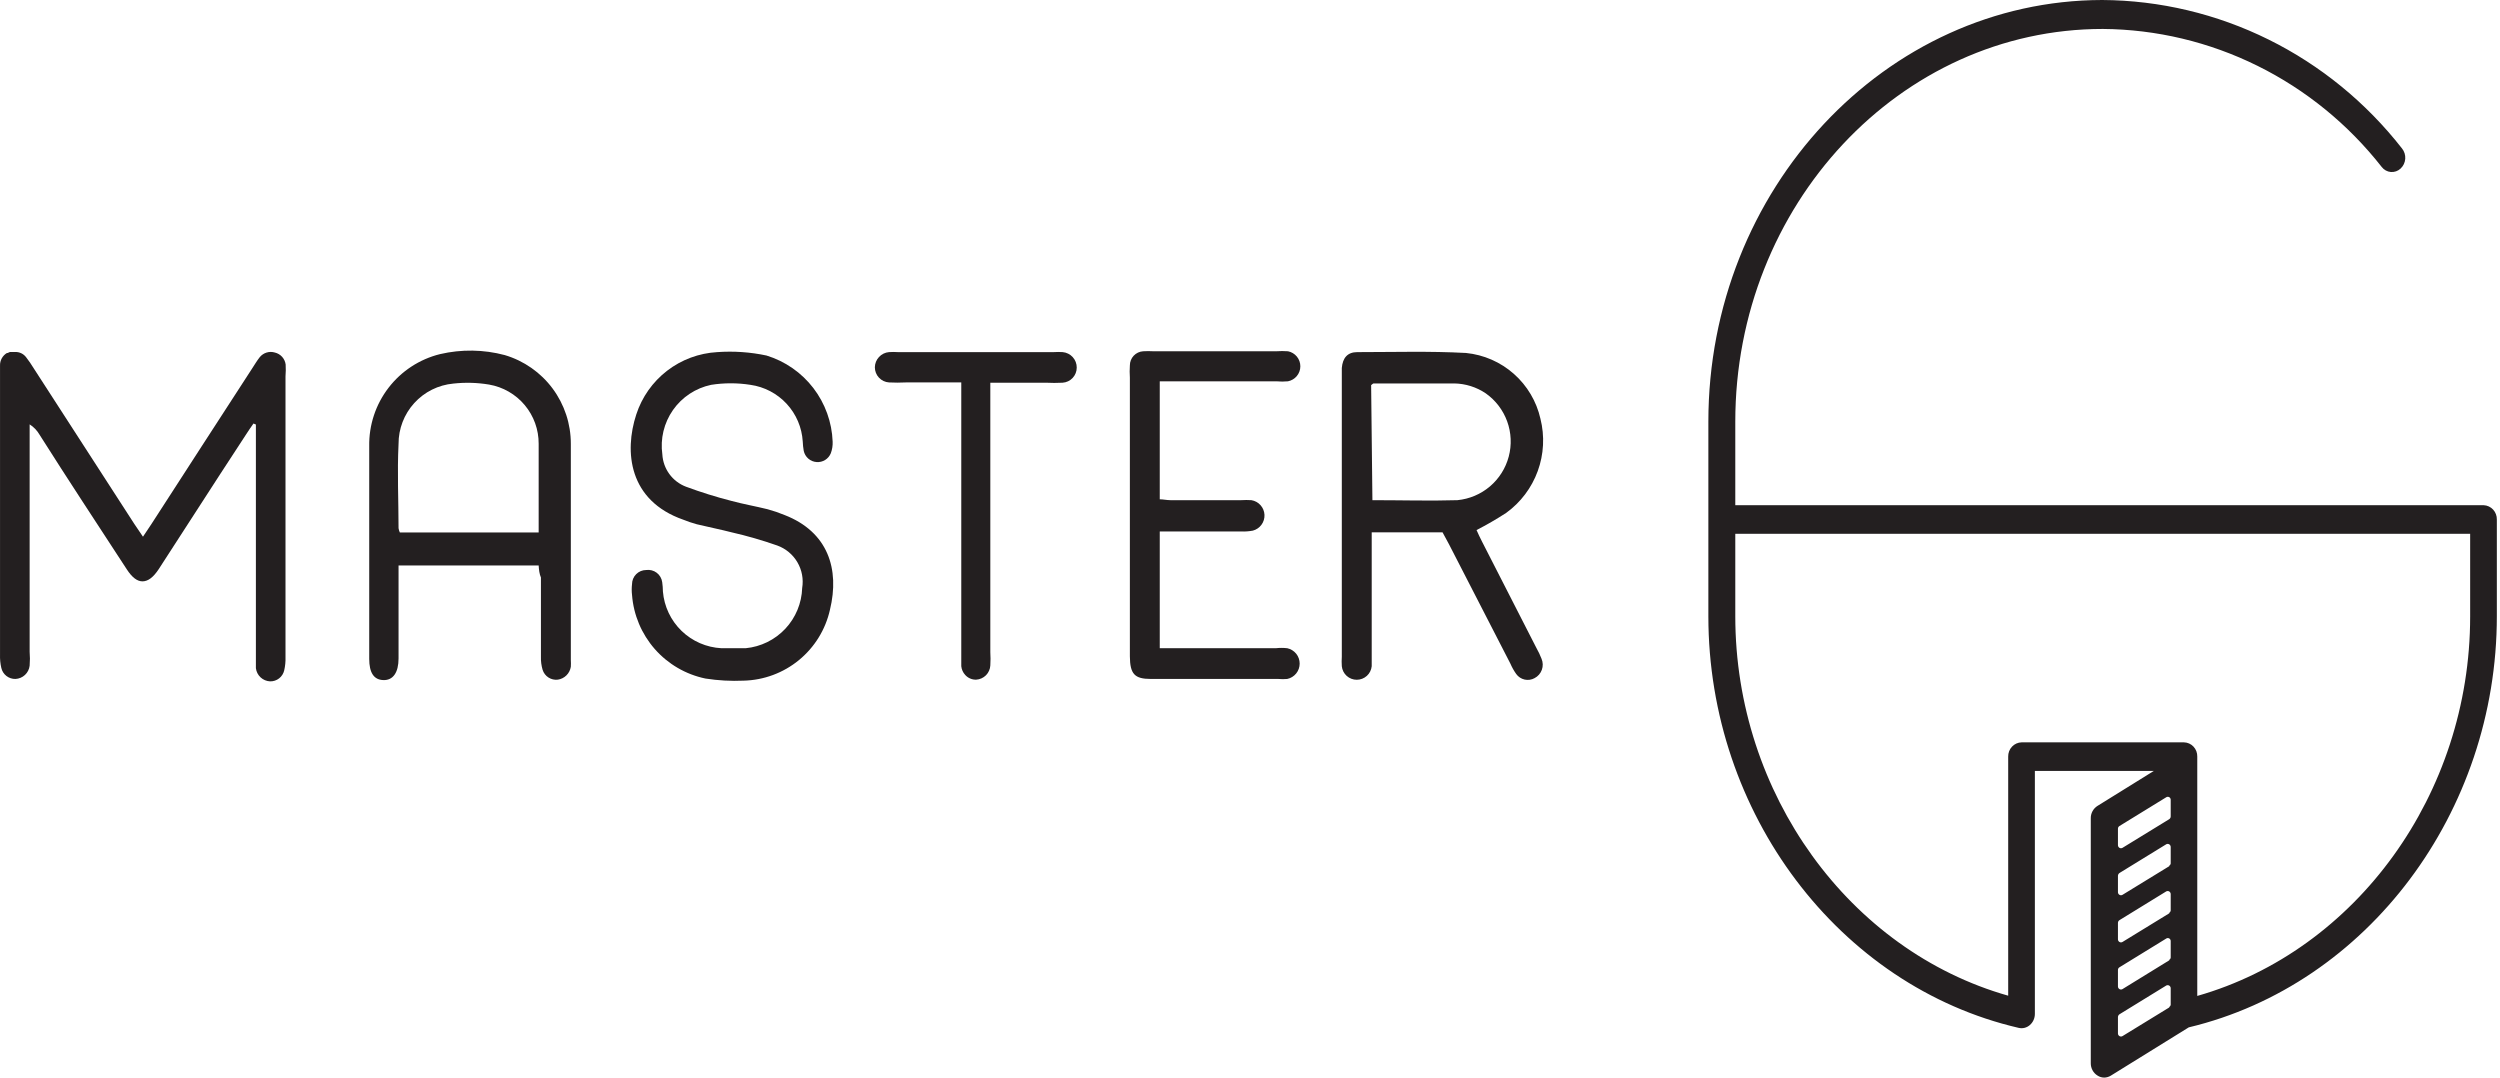
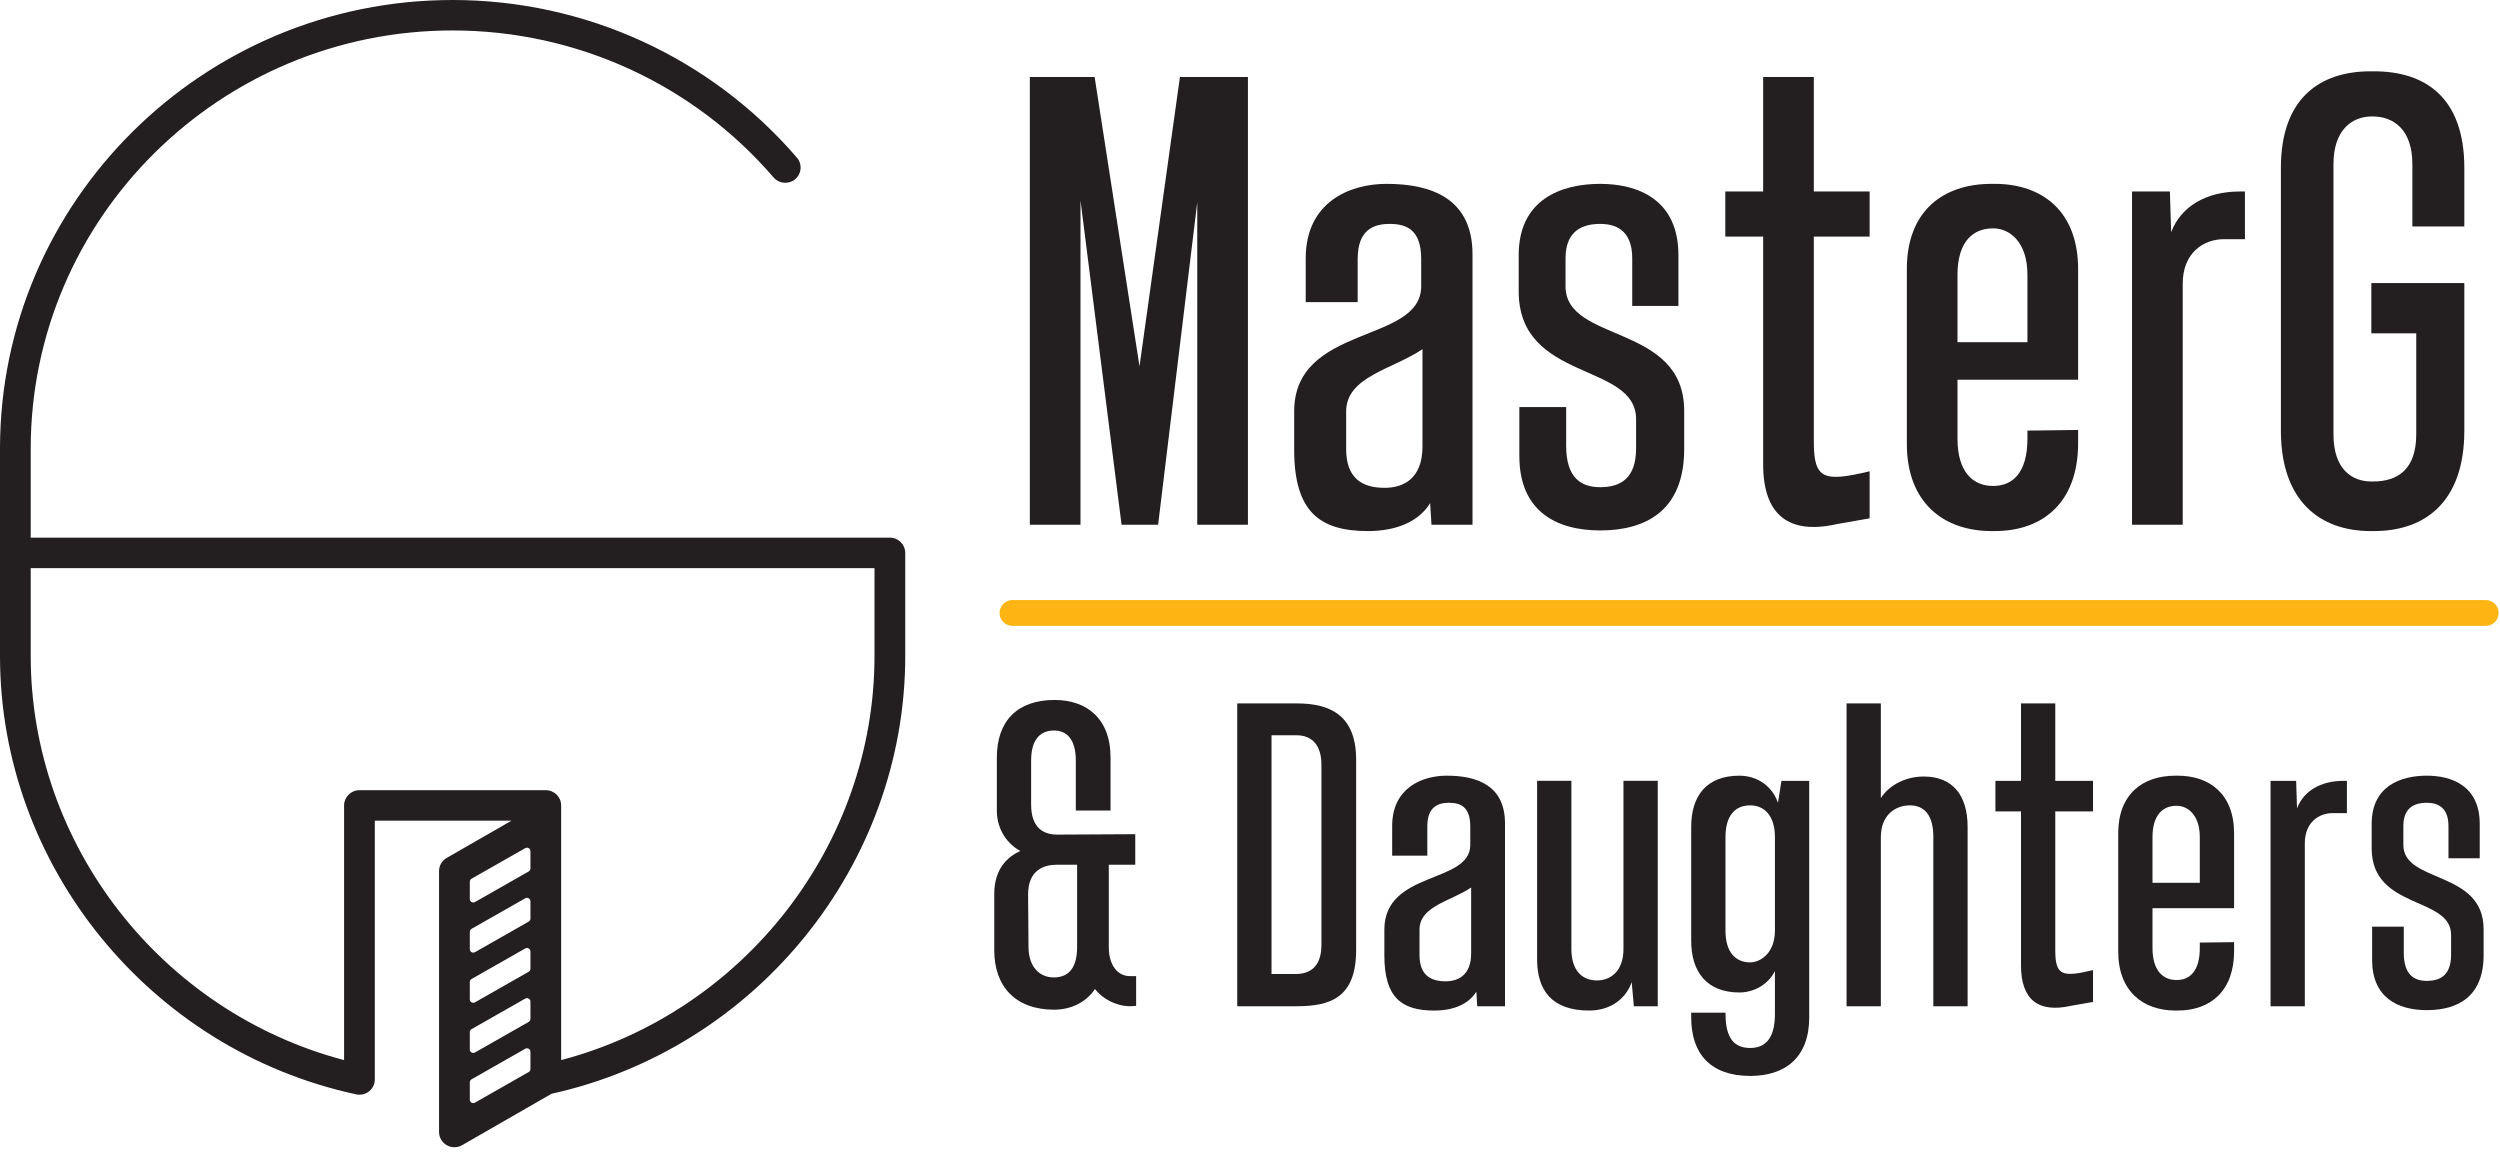
- <svg xmlns="http://www.w3.org/2000/svg" width="174" height="75" viewBox="0 0 174 75" fill="none">
-   <path fill-rule="evenodd" clip-rule="evenodd" d="M102.767 36.892C102.886 37.158 103.014 37.435 103.152 37.701L106.938 45.106C107.074 45.347 107.193 45.597 107.293 45.855C107.395 46.099 107.402 46.371 107.312 46.62C107.223 46.868 107.044 47.074 106.81 47.196C106.599 47.315 106.351 47.351 106.115 47.298C105.878 47.245 105.669 47.107 105.528 46.91C105.369 46.685 105.233 46.444 105.124 46.191C103.697 43.43 102.274 40.662 100.854 37.888C100.716 37.622 100.559 37.356 100.401 37.05H95.471V45.629C95.471 45.875 95.471 46.131 95.471 46.368C95.445 46.627 95.325 46.866 95.133 47.041C94.94 47.215 94.69 47.312 94.43 47.312C94.171 47.312 93.92 47.215 93.728 47.041C93.536 46.866 93.415 46.627 93.39 46.368C93.375 46.148 93.375 45.927 93.39 45.707V26.085C93.39 25.927 93.39 25.77 93.39 25.612C93.449 24.912 93.784 24.508 94.465 24.508C96.989 24.508 99.513 24.429 102.038 24.567C103.271 24.691 104.434 25.199 105.363 26.02C106.292 26.841 106.94 27.933 107.214 29.142C107.518 30.348 107.452 31.618 107.027 32.786C106.602 33.955 105.836 34.97 104.828 35.699C104.162 36.131 103.474 36.529 102.767 36.892ZM95.52 34.812C97.571 34.812 99.523 34.871 101.436 34.812C102.27 34.731 103.059 34.398 103.698 33.856C104.336 33.314 104.793 32.59 105.008 31.78C105.223 30.971 105.185 30.115 104.899 29.328C104.613 28.541 104.093 27.86 103.408 27.377C102.761 26.94 102 26.701 101.219 26.687C99.346 26.687 97.482 26.687 95.609 26.687C95.559 26.687 95.51 26.746 95.431 26.805L95.52 34.812Z" fill="#231F20" />
-   <path fill-rule="evenodd" clip-rule="evenodd" d="M37.491 39.357H27.739V40.403C27.739 42.207 27.739 44.011 27.739 45.826C27.739 46.812 27.355 47.354 26.684 47.334C26.014 47.315 25.698 46.812 25.698 45.855C25.698 40.925 25.698 35.995 25.698 31.065C25.671 29.594 26.144 28.158 27.04 26.992C27.936 25.826 29.201 24.998 30.629 24.646C32.114 24.299 33.661 24.322 35.135 24.715C36.466 25.111 37.633 25.927 38.461 27.041C39.289 28.156 39.734 29.509 39.73 30.897C39.73 35.906 39.73 40.925 39.73 45.944C39.74 46.098 39.74 46.253 39.73 46.407C39.694 46.634 39.587 46.844 39.424 47.005C39.261 47.167 39.05 47.272 38.823 47.305C38.595 47.332 38.365 47.278 38.173 47.154C37.98 47.03 37.837 46.843 37.767 46.624C37.679 46.327 37.639 46.017 37.649 45.707C37.649 43.873 37.649 42.029 37.649 40.196C37.541 39.939 37.511 39.673 37.491 39.357ZM37.491 37.06C37.491 34.93 37.491 32.909 37.491 30.887C37.496 29.903 37.153 28.949 36.521 28.194C35.889 27.44 35.01 26.933 34.04 26.766C33.219 26.629 32.383 26.606 31.555 26.697C30.509 26.793 29.537 27.277 28.831 28.055C28.125 28.832 27.735 29.847 27.739 30.897C27.641 32.869 27.739 34.841 27.739 36.764C27.755 36.866 27.785 36.966 27.828 37.06H37.491Z" fill="#231F20" />
-   <path fill-rule="evenodd" clip-rule="evenodd" d="M53.347 24.744C54.642 25.141 55.782 25.932 56.607 27.006C57.432 28.081 57.902 29.386 57.952 30.739C57.964 31.015 57.92 31.29 57.824 31.548C57.745 31.741 57.607 31.904 57.43 32.014C57.253 32.124 57.045 32.175 56.837 32.159C56.623 32.145 56.42 32.061 56.258 31.92C56.096 31.78 55.985 31.59 55.94 31.38C55.902 31.165 55.879 30.948 55.871 30.73C55.812 29.753 55.418 28.828 54.755 28.109C54.092 27.39 53.201 26.922 52.233 26.785C51.325 26.642 50.4 26.642 49.491 26.785C48.418 27.012 47.47 27.638 46.84 28.537C46.211 29.436 45.946 30.54 46.099 31.627C46.127 32.121 46.297 32.596 46.589 32.995C46.881 33.394 47.283 33.7 47.746 33.875C48.78 34.259 49.833 34.588 50.901 34.861C51.74 35.088 52.588 35.236 53.426 35.443C53.828 35.552 54.224 35.688 54.609 35.847C57.626 37.02 58.455 39.604 57.764 42.444C57.455 43.817 56.697 45.047 55.609 45.941C54.521 46.834 53.166 47.338 51.759 47.374C50.869 47.414 49.977 47.364 49.097 47.226C47.73 46.941 46.492 46.22 45.571 45.171C44.65 44.121 44.095 42.801 43.989 41.408C43.96 41.16 43.96 40.908 43.989 40.659C43.989 40.398 44.093 40.147 44.278 39.962C44.463 39.777 44.714 39.673 44.975 39.673C45.104 39.655 45.236 39.663 45.361 39.696C45.487 39.728 45.605 39.786 45.709 39.865C45.813 39.944 45.9 40.042 45.965 40.155C46.03 40.267 46.073 40.392 46.09 40.521C46.12 40.737 46.137 40.954 46.139 41.172C46.226 42.211 46.686 43.183 47.435 43.908C48.184 44.633 49.17 45.062 50.211 45.116C50.777 45.116 51.339 45.116 51.897 45.116C52.951 45.016 53.931 44.535 54.656 43.763C55.38 42.992 55.798 41.983 55.832 40.925C55.933 40.307 55.816 39.673 55.498 39.133C55.182 38.592 54.685 38.18 54.096 37.967C53.056 37.602 51.996 37.296 50.921 37.05C50.123 36.843 49.304 36.685 48.495 36.488C48.178 36.401 47.865 36.295 47.559 36.172C43.753 34.841 43.437 31.439 44.285 28.846C44.677 27.64 45.424 26.58 46.429 25.805C47.434 25.031 48.649 24.579 49.915 24.508C51.065 24.425 52.22 24.505 53.347 24.744Z" fill="#231F20" />
-   <path fill-rule="evenodd" clip-rule="evenodd" d="M80.719 26.637V34.752C80.956 34.752 81.213 34.812 81.459 34.812H86.389C86.626 34.797 86.863 34.797 87.099 34.812C87.344 34.852 87.569 34.975 87.734 35.161C87.9 35.346 87.996 35.583 88.008 35.832C88.019 36.08 87.945 36.325 87.797 36.525C87.65 36.725 87.438 36.869 87.198 36.932C86.934 36.981 86.667 37.001 86.399 36.991H80.719V45.116H88.795C89.061 45.086 89.328 45.086 89.594 45.116C89.838 45.169 90.057 45.304 90.215 45.498C90.372 45.693 90.457 45.935 90.457 46.186C90.457 46.436 90.372 46.678 90.215 46.873C90.057 47.068 89.838 47.203 89.594 47.255C89.387 47.275 89.179 47.275 88.973 47.255C86.014 47.255 83.056 47.255 80.098 47.255C78.964 47.255 78.649 46.91 78.639 45.678V26.282C78.619 26 78.619 25.717 78.639 25.434C78.638 25.183 78.734 24.941 78.906 24.757C79.079 24.574 79.315 24.463 79.566 24.448C79.802 24.434 80.039 24.434 80.276 24.448H88.835C89.104 24.429 89.374 24.429 89.643 24.448C89.886 24.496 90.104 24.626 90.261 24.817C90.418 25.007 90.504 25.247 90.504 25.494C90.504 25.741 90.418 25.98 90.261 26.171C90.104 26.361 89.886 26.491 89.643 26.539C89.374 26.564 89.103 26.564 88.835 26.539H80.719V26.637Z" fill="#231F20" />
-   <path fill-rule="evenodd" clip-rule="evenodd" d="M19.881 25.365C19.854 25.168 19.768 24.983 19.635 24.835C19.501 24.687 19.325 24.583 19.131 24.537C18.943 24.48 18.742 24.48 18.554 24.538C18.366 24.596 18.2 24.709 18.076 24.862C17.889 25.099 17.731 25.365 17.564 25.622C15.217 29.231 12.89 32.84 10.543 36.468L9.951 37.355L9.35 36.468L2.339 25.622C2.18 25.359 2.005 25.105 1.816 24.862C1.727 24.744 1.611 24.649 1.477 24.585C1.343 24.522 1.195 24.492 1.047 24.498H0.85H0.761H0.692C0.637 24.515 0.584 24.538 0.535 24.567H0.485C0.332 24.657 0.206 24.788 0.121 24.944C0.036 25.1 -0.005 25.276 0.002 25.454C0.002 25.562 0.002 25.671 0.002 25.779V41.211V45.559C-0.008 45.871 0.021 46.182 0.091 46.486C0.141 46.709 0.267 46.907 0.446 47.047C0.626 47.187 0.849 47.261 1.077 47.255C1.323 47.243 1.557 47.145 1.737 46.977C1.918 46.809 2.033 46.583 2.063 46.338C2.09 46.01 2.09 45.68 2.063 45.352V29.793C2.063 29.704 2.063 29.615 2.063 29.536C2.348 29.717 2.585 29.964 2.753 30.256C4.725 33.372 6.786 36.498 8.817 39.614C9.192 40.195 9.557 40.471 9.932 40.462C10.306 40.452 10.661 40.195 11.046 39.614L13.521 35.788C14.724 33.921 15.93 32.064 17.14 30.217C17.297 29.96 17.475 29.724 17.642 29.477L17.81 29.546V45.52C17.81 45.836 17.81 46.151 17.81 46.506C17.84 46.751 17.955 46.977 18.136 47.145C18.316 47.312 18.55 47.411 18.796 47.423C19.024 47.429 19.247 47.355 19.427 47.215C19.606 47.075 19.732 46.876 19.782 46.654C19.852 46.35 19.881 46.038 19.871 45.727V26.194C19.894 25.918 19.897 25.641 19.881 25.365Z" fill="#231F20" />
-   <path fill-rule="evenodd" clip-rule="evenodd" d="M73.965 24.507C73.758 24.493 73.551 24.493 73.344 24.507H62.497C62.291 24.493 62.083 24.493 61.876 24.507C61.61 24.529 61.362 24.65 61.18 24.845C60.997 25.04 60.894 25.296 60.89 25.562C60.89 25.831 60.991 26.089 61.174 26.285C61.358 26.481 61.608 26.6 61.876 26.617C62.264 26.637 62.652 26.637 63.04 26.617H66.905V45.441C66.905 45.747 66.905 46.062 66.905 46.368C66.928 46.596 67.025 46.811 67.181 46.979C67.277 47.085 67.394 47.169 67.525 47.225C67.656 47.282 67.798 47.309 67.94 47.305C68.197 47.291 68.44 47.182 68.622 47C68.804 46.818 68.912 46.576 68.926 46.319C68.946 46.01 68.946 45.7 68.926 45.392V26.637H72.802C73.186 26.657 73.571 26.657 73.955 26.637C74.223 26.62 74.474 26.501 74.657 26.305C74.84 26.109 74.942 25.851 74.941 25.582C74.942 25.313 74.843 25.054 74.662 24.855C74.481 24.656 74.233 24.532 73.965 24.507Z" fill="#231F20" />
-   <path d="M172.86 35.162H120.776V29.351C120.776 14.275 132.248 2.015 146.354 2.015C150.087 2.043 153.767 2.92 157.125 4.583C160.484 6.245 163.437 8.65 165.769 11.623C165.845 11.722 165.94 11.804 166.049 11.864C166.157 11.924 166.277 11.96 166.399 11.971C166.522 11.981 166.646 11.966 166.763 11.925C166.879 11.885 166.987 11.82 167.078 11.735C167.269 11.56 167.386 11.316 167.405 11.054C167.424 10.793 167.343 10.534 167.179 10.332C164.677 7.13 161.505 4.54 157.894 2.753C154.283 0.965 150.325 0.024 146.312 0C131.227 0.026 118.902 13.182 118.902 29.351V42.894C118.902 56.592 127.985 68.637 140.496 71.539C140.632 71.572 140.775 71.571 140.911 71.537C141.048 71.502 141.174 71.435 141.281 71.341C141.39 71.245 141.477 71.126 141.537 70.992C141.597 70.858 141.627 70.713 141.627 70.566V53.656H149.908L145.982 56.093C145.838 56.183 145.72 56.309 145.638 56.461C145.557 56.611 145.515 56.782 145.518 56.954V74.001C145.516 74.174 145.559 74.345 145.642 74.496C145.725 74.647 145.845 74.773 145.991 74.862C146.129 74.953 146.291 75.001 146.455 75C146.619 74.997 146.779 74.949 146.919 74.862L152.339 71.504C164.773 68.534 173.78 56.532 173.78 42.894V36.161C173.787 35.905 173.694 35.656 173.522 35.468C173.349 35.281 173.111 35.171 172.86 35.162ZM171.923 42.911C171.923 55.258 164.005 66.158 152.93 69.317V52.657C152.933 52.53 152.912 52.403 152.867 52.285C152.822 52.166 152.754 52.057 152.668 51.965C152.582 51.873 152.478 51.799 152.364 51.748C152.249 51.697 152.126 51.67 152.001 51.667H140.707C140.581 51.67 140.458 51.697 140.343 51.748C140.228 51.799 140.124 51.873 140.037 51.965C139.95 52.056 139.882 52.165 139.836 52.284C139.79 52.403 139.767 52.53 139.77 52.657V69.3C128.703 66.158 120.776 55.24 120.776 42.894V37.151H171.923V42.911ZM150.98 57.014L147.721 59.012C147.689 59.03 147.652 59.039 147.614 59.038C147.577 59.037 147.54 59.026 147.508 59.006C147.477 58.986 147.451 58.957 147.433 58.923C147.416 58.89 147.407 58.852 147.409 58.813V57.677C147.409 57.638 147.419 57.6 147.438 57.567C147.458 57.534 147.485 57.506 147.519 57.488L150.769 55.49C150.8 55.469 150.837 55.458 150.875 55.457C150.913 55.456 150.95 55.466 150.983 55.486C151.015 55.505 151.042 55.534 151.059 55.568C151.076 55.603 151.084 55.641 151.081 55.68V56.816C151.082 56.855 151.073 56.894 151.055 56.928C151.038 56.963 151.012 56.992 150.98 57.014ZM150.98 60.286L147.721 62.283C147.689 62.301 147.653 62.31 147.616 62.31C147.58 62.309 147.544 62.299 147.512 62.279C147.481 62.26 147.455 62.233 147.436 62.201C147.418 62.168 147.409 62.131 147.409 62.094V60.957C147.41 60.918 147.42 60.879 147.44 60.844C147.459 60.81 147.486 60.781 147.519 60.759L150.769 58.762C150.802 58.743 150.839 58.734 150.876 58.735C150.913 58.736 150.95 58.748 150.982 58.768C151.013 58.788 151.039 58.816 151.057 58.85C151.074 58.884 151.083 58.922 151.081 58.96V60.096C151.077 60.128 151.065 60.159 151.048 60.186C151.03 60.212 151.007 60.235 150.98 60.251V60.286ZM150.98 63.566L147.721 65.564C147.689 65.582 147.652 65.591 147.614 65.59C147.577 65.589 147.54 65.578 147.508 65.558C147.477 65.538 147.451 65.509 147.433 65.475C147.416 65.442 147.407 65.404 147.409 65.366V64.229C147.41 64.191 147.42 64.153 147.44 64.12C147.459 64.087 147.486 64.059 147.519 64.04L150.769 62.042C150.802 62.024 150.839 62.015 150.876 62.016C150.913 62.017 150.95 62.028 150.982 62.048C151.013 62.068 151.039 62.097 151.057 62.13C151.074 62.164 151.083 62.202 151.081 62.24V63.368C151.077 63.401 151.066 63.433 151.049 63.462C151.031 63.49 151.008 63.514 150.98 63.532V63.566ZM150.98 66.838L147.721 68.844C147.689 68.862 147.652 68.871 147.614 68.87C147.577 68.869 147.54 68.858 147.508 68.838C147.477 68.818 147.451 68.79 147.433 68.756C147.416 68.722 147.407 68.684 147.409 68.646V67.509C147.409 67.471 147.419 67.433 147.438 67.399C147.458 67.366 147.485 67.339 147.519 67.32L150.769 65.323C150.8 65.302 150.837 65.29 150.875 65.289C150.913 65.288 150.95 65.299 150.983 65.318C151.015 65.338 151.042 65.367 151.059 65.401C151.076 65.435 151.084 65.474 151.081 65.512V66.648C151.077 66.681 151.066 66.711 151.049 66.738C151.031 66.765 151.007 66.787 150.98 66.803V66.838ZM150.98 70.118L147.721 72.116C147.689 72.134 147.653 72.143 147.616 72.142C147.58 72.141 147.544 72.131 147.512 72.112C147.481 72.093 147.455 72.066 147.436 72.033C147.418 72.001 147.409 71.964 147.409 71.926V70.79C147.41 70.75 147.42 70.711 147.44 70.677C147.459 70.642 147.486 70.613 147.519 70.592L150.769 68.594C150.802 68.576 150.839 68.567 150.876 68.568C150.913 68.569 150.95 68.58 150.982 68.6C151.013 68.62 151.039 68.649 151.057 68.683C151.074 68.716 151.083 68.754 151.081 68.792V69.929C151.077 69.961 151.065 69.991 151.048 70.018C151.03 70.045 151.007 70.067 150.98 70.084V70.118Z" fill="#231F20" />
+ <svg xmlns="http://www.w3.org/2000/svg" width="175" height="81" viewBox="0 0 175 81" fill="none">
+   <path d="M37.007 75.043L33.248 77.185C33.087 77.277 32.886 77.161 32.886 76.978V75.761C32.886 75.674 32.932 75.596 33.007 75.553L36.767 73.412C36.927 73.32 37.131 73.436 37.131 73.621V74.836C37.131 74.923 37.083 75.001 37.007 75.043ZM37.007 71.533L33.248 73.674C33.087 73.765 32.886 73.651 32.886 73.466V72.25C32.886 72.164 32.932 72.086 33.007 72.041L36.767 69.901C36.927 69.809 37.131 69.927 37.131 70.112V71.326C37.131 71.412 37.083 71.49 37.007 71.533ZM37.007 68.023L33.248 70.164C33.087 70.255 32.886 70.14 32.886 69.956V68.738C32.886 68.654 32.932 68.575 33.007 68.531L36.767 66.391C36.927 66.299 37.131 66.415 37.131 66.6V67.816C37.131 67.901 37.083 67.981 37.007 68.023ZM37.007 64.512L33.248 66.653C33.087 66.743 32.886 66.629 32.886 66.445V65.23C32.886 65.144 32.932 65.065 33.007 65.02L36.767 62.881C36.927 62.789 37.131 62.904 37.131 63.09V64.305C37.131 64.391 37.083 64.469 37.007 64.512M37.007 61.002L33.248 63.143C33.087 63.234 32.886 63.118 32.886 62.936V61.72C32.886 61.633 32.932 61.554 33.007 61.511L36.767 59.37C36.927 59.279 37.131 59.394 37.131 59.578V60.794C37.131 60.88 37.083 60.96 37.007 61.002ZM61.215 45.917C61.215 59.146 52.067 70.836 39.281 74.207V57.299V56.38C39.281 55.791 38.801 55.313 38.205 55.313H25.162C24.568 55.313 24.086 55.791 24.086 56.38V74.207C11.296 70.836 2.15 59.146 2.15 45.917V39.77H61.215V45.917ZM62.291 37.635H2.15V31.409C2.15 15.266 15.398 2.132 31.682 2.132C40.335 2.132 48.524 5.883 54.15 12.421C54.537 12.869 55.214 12.921 55.666 12.542C56.12 12.158 56.173 11.484 55.786 11.037C49.751 4.022 40.964 6.32596e-05 31.682 6.32596e-05C14.212 6.32596e-05 0 14.091 0 31.409V45.917C0 60.589 10.482 73.495 24.933 76.604C25.25 76.674 25.584 76.595 25.837 76.392C26.09 76.19 26.237 75.887 26.237 75.563V57.447H35.805L31.27 60.054C30.936 60.245 30.733 60.596 30.733 60.975V79.239C30.733 79.62 30.938 79.973 31.273 80.165C31.438 80.258 31.624 80.306 31.809 80.306C31.996 80.306 32.183 80.257 32.348 80.162L38.61 76.563C52.966 73.387 63.367 60.529 63.367 45.917V38.702C63.367 38.113 62.885 37.635 62.291 37.635" fill="#231F20" />
+   <path d="M87.355 5.391V36.73H83.808V14.161L81.068 36.73H78.509L75.635 14.027V36.73H72.088V5.391H76.624L79.765 25.645L82.595 5.391H87.355Z" fill="#231F20" />
+   <path d="M99.573 24.443C97.462 25.868 94.231 26.358 94.231 28.806V31.434C94.231 33.481 95.351 34.148 96.924 34.148C98.271 34.148 99.573 33.481 99.573 31.254V24.443ZM103.076 17.811V36.73H100.202L100.111 35.217C99.348 36.463 97.822 37.175 95.757 37.175C92.388 37.175 90.592 35.839 90.592 31.477V28.806C90.592 22.664 99.483 24.088 99.483 20.037V18.122C99.483 16.075 98.45 15.674 97.283 15.674C96.161 15.674 95.037 16.075 95.037 18.122V21.149H91.401V18.077C91.401 14.161 94.455 12.87 97.058 12.87C100.202 12.87 103.076 13.894 103.076 17.811" fill="#231F20" />
+   <path d="M106.354 31.922V28.494H109.631V31.21C109.631 33.481 110.708 34.103 112.011 34.103C113.448 34.103 114.526 33.481 114.526 31.388V29.341C114.526 25.334 106.309 26.759 106.309 20.392V17.855C106.309 13.938 109.317 12.87 112.011 12.87C114.615 12.87 117.489 13.938 117.489 17.855V21.417H114.256V18.078C114.256 16.031 113 15.674 112.011 15.674C110.933 15.674 109.587 16.031 109.587 18.078V20.037C109.587 24.043 117.893 22.618 117.893 28.762V31.433C117.893 35.795 115.154 37.131 112.011 37.131C108.957 37.131 106.354 35.795 106.354 31.922Z" fill="#231F20" />
+   <path d="M126.968 16.564V30.943C126.968 33.569 127.686 33.747 130.874 32.99V36.284L128.584 36.686C125.217 37.443 123.421 36.062 123.421 32.501V16.564H120.771V13.403H123.421V5.391H126.968V13.403H130.874V16.564H126.968Z" fill="#231F20" />
+   <path d="M137.025 19.236V23.954H141.92V19.236C141.92 16.876 140.618 15.986 139.541 15.986H139.495C138.148 15.986 137.025 16.876 137.025 19.236ZM137.025 26.581V30.72C137.025 33.081 138.148 34.015 139.495 34.015H139.541C140.887 34.015 141.92 33.081 141.92 30.72V30.142L145.468 30.097V31.032C145.468 35.128 143.042 37.175 139.631 37.175H139.405C136.038 37.175 133.479 35.172 133.479 31.077V18.835C133.479 14.785 135.993 12.87 139.405 12.87H139.631C142.953 12.87 145.468 14.785 145.468 18.835V26.581H137.025Z" fill="#231F20" />
+   <path d="M157.145 13.404V16.744H155.664C154.271 16.744 152.79 17.678 152.79 19.858V36.73H149.242V13.404H151.892L151.981 16.253C152.655 14.472 154.406 13.404 156.786 13.404H157.145Z" fill="#231F20" />
+   <path d="M168.866 15.853V11.49C168.866 9.087 167.565 8.151 166.084 8.151H166.038C164.645 8.151 163.343 9.087 163.343 11.49V30.409C163.343 32.858 164.645 33.703 165.993 33.703H166.127C167.835 33.703 169.137 32.858 169.137 30.409V23.332H165.993V19.815H172.503V30.142C172.503 35.083 169.81 37.175 166.173 37.175H165.948C162.401 37.175 159.662 35.083 159.662 30.142V11.758C159.662 6.861 162.401 4.991 165.948 4.991H166.173C169.81 4.991 172.503 6.861 172.503 11.758V15.853H168.866Z" fill="#231F20" />
+   <path d="M75.398 60.531H73.971C73.09 60.531 71.966 60.892 71.966 62.608L71.996 66.281C71.996 67.697 72.787 68.42 73.759 68.42C74.851 68.42 75.398 67.697 75.398 66.281V60.531ZM79.529 68.33V70.408L79.135 70.437C78.132 70.437 77.19 69.925 76.643 69.232C76.097 70.076 75.064 70.678 73.789 70.678C71.085 70.678 69.598 69.052 69.598 66.522V62.578C69.598 60.772 70.569 59.958 71.42 59.567C70.63 59.146 69.779 58.182 69.779 56.736V53.032C69.779 50.443 71.238 48.997 73.819 48.997C76.036 48.997 77.738 50.262 77.738 53.032V56.736H75.307V53.243C75.307 51.708 74.639 51.136 73.789 51.136C72.938 51.136 72.179 51.617 72.179 53.243V56.315C72.179 58.001 73.09 58.422 74.001 58.422L79.468 58.393V60.531H77.616V66.312C77.616 67.547 78.224 68.33 79.104 68.33H79.529Z" fill="#231F20" />
+   <path d="M90.708 68.179C91.649 68.179 92.5 67.727 92.5 66.131V53.544C92.5 51.949 91.649 51.467 90.739 51.467H89.007V68.179H90.708ZM86.607 49.238H90.769C93.168 49.238 94.93 50.111 94.93 53.183V66.492C94.93 69.805 93.168 70.437 90.769 70.437H86.607V49.238Z" fill="#231F20" />
+   <path d="M102.98 62.126C101.553 63.09 99.366 63.422 99.366 65.078V66.855C99.366 68.24 100.125 68.691 101.188 68.691C102.1 68.691 102.98 68.24 102.98 66.734V62.126ZM105.35 57.64V70.437H103.406L103.345 69.414C102.828 70.257 101.796 70.739 100.399 70.739C98.12 70.739 96.905 69.835 96.905 66.884V65.078C96.905 60.922 102.919 61.886 102.919 59.146V57.851C102.919 56.466 102.221 56.195 101.431 56.195C100.672 56.195 99.912 56.466 99.912 57.851V59.898H97.452V57.82C97.452 55.17 99.519 54.297 101.28 54.297C103.406 54.297 105.35 54.99 105.35 57.64" fill="#231F20" />
+   <path d="M116.042 54.658V70.437H114.371L114.219 68.751C113.794 69.955 112.7 70.738 111.242 70.738C108.63 70.738 107.598 69.323 107.598 67.155V54.658H109.997V66.432C109.997 67.907 110.726 68.631 111.789 68.631C112.7 68.631 113.642 68.028 113.642 66.432V54.658H116.042Z" fill="#231F20" />
+   <path d="M124.245 65.138V58.603C124.245 57.007 123.425 56.375 122.515 56.375C121.451 56.375 120.783 57.098 120.783 58.603V65.138C120.783 66.613 121.451 67.366 122.515 67.366C123.212 67.366 124.245 66.734 124.245 65.138ZM126.645 54.659V71.221C126.645 73.99 125.004 75.315 122.515 75.315C119.751 75.315 118.384 73.78 118.384 71.221V70.889H120.783C120.783 72.335 121.147 73.358 122.515 73.358C123.82 73.358 124.245 72.335 124.245 70.98V67.969C123.79 68.902 122.788 69.473 121.755 69.473C119.476 69.473 118.384 68.029 118.384 65.861V57.881C118.384 55.682 119.476 54.298 121.755 54.298C123.031 54.298 124.063 55.051 124.458 56.194L124.701 54.659H126.645Z" fill="#231F20" />
+   <path d="M137.733 57.881V70.437H135.333V58.573C135.333 57.097 134.727 56.375 133.693 56.375C132.721 56.375 131.659 57.007 131.659 58.603V70.437H129.259V49.238H131.659V55.863C132.266 54.929 133.42 54.357 134.665 54.357C136.7 54.357 137.733 55.682 137.733 57.881Z" fill="#231F20" />
+   <path d="M143.87 56.797V66.523C143.87 68.299 144.355 68.419 146.512 67.907V70.136L144.963 70.408C142.686 70.919 141.47 69.986 141.47 67.577V56.797H139.679V54.659H141.47V49.238H143.87V54.659H146.512V56.797H143.87Z" fill="#231F20" />
+   <path d="M150.675 58.603V61.795H153.986V58.603C153.986 57.007 153.106 56.406 152.377 56.406H152.346C151.434 56.406 150.675 57.007 150.675 58.603ZM150.675 63.572V66.372C150.675 67.968 151.434 68.6 152.346 68.6H152.377C153.288 68.6 153.986 67.968 153.986 66.372V65.98L156.386 65.951V66.582C156.386 69.353 154.745 70.738 152.437 70.738H152.285C150.006 70.738 148.276 69.383 148.276 66.613V58.333C148.276 55.592 149.977 54.297 152.285 54.297H152.437C154.685 54.297 156.386 55.592 156.386 58.333V63.572H150.675Z" fill="#231F20" />
+   <path d="M164.284 54.659V56.918H163.281C162.339 56.918 161.338 57.55 161.338 59.025V70.437H158.938V54.659H160.731L160.791 56.586C161.247 55.381 162.431 54.659 164.042 54.659H164.284Z" fill="#231F20" />
+   <path d="M166.047 67.185V64.866H168.265V66.704C168.265 68.239 168.994 68.661 169.876 68.661C170.847 68.661 171.576 68.239 171.576 66.824V65.439C171.576 62.728 166.017 63.692 166.017 59.386V57.669C166.017 55.02 168.053 54.297 169.876 54.297C171.636 54.297 173.581 55.02 173.581 57.669V60.079H171.393V57.82C171.393 56.435 170.543 56.194 169.876 56.194C169.145 56.194 168.235 56.435 168.235 57.82V59.146C168.235 61.855 173.853 60.892 173.853 65.047V66.854C173.853 69.805 172.001 70.709 169.876 70.709C167.809 70.709 166.047 69.805 166.047 67.185Z" fill="#231F20" />
+   <path d="M70.873 42.907H174.001" stroke="#FDB514" stroke-width="1.805" stroke-miterlimit="10" stroke-linecap="round" />
</svg>
